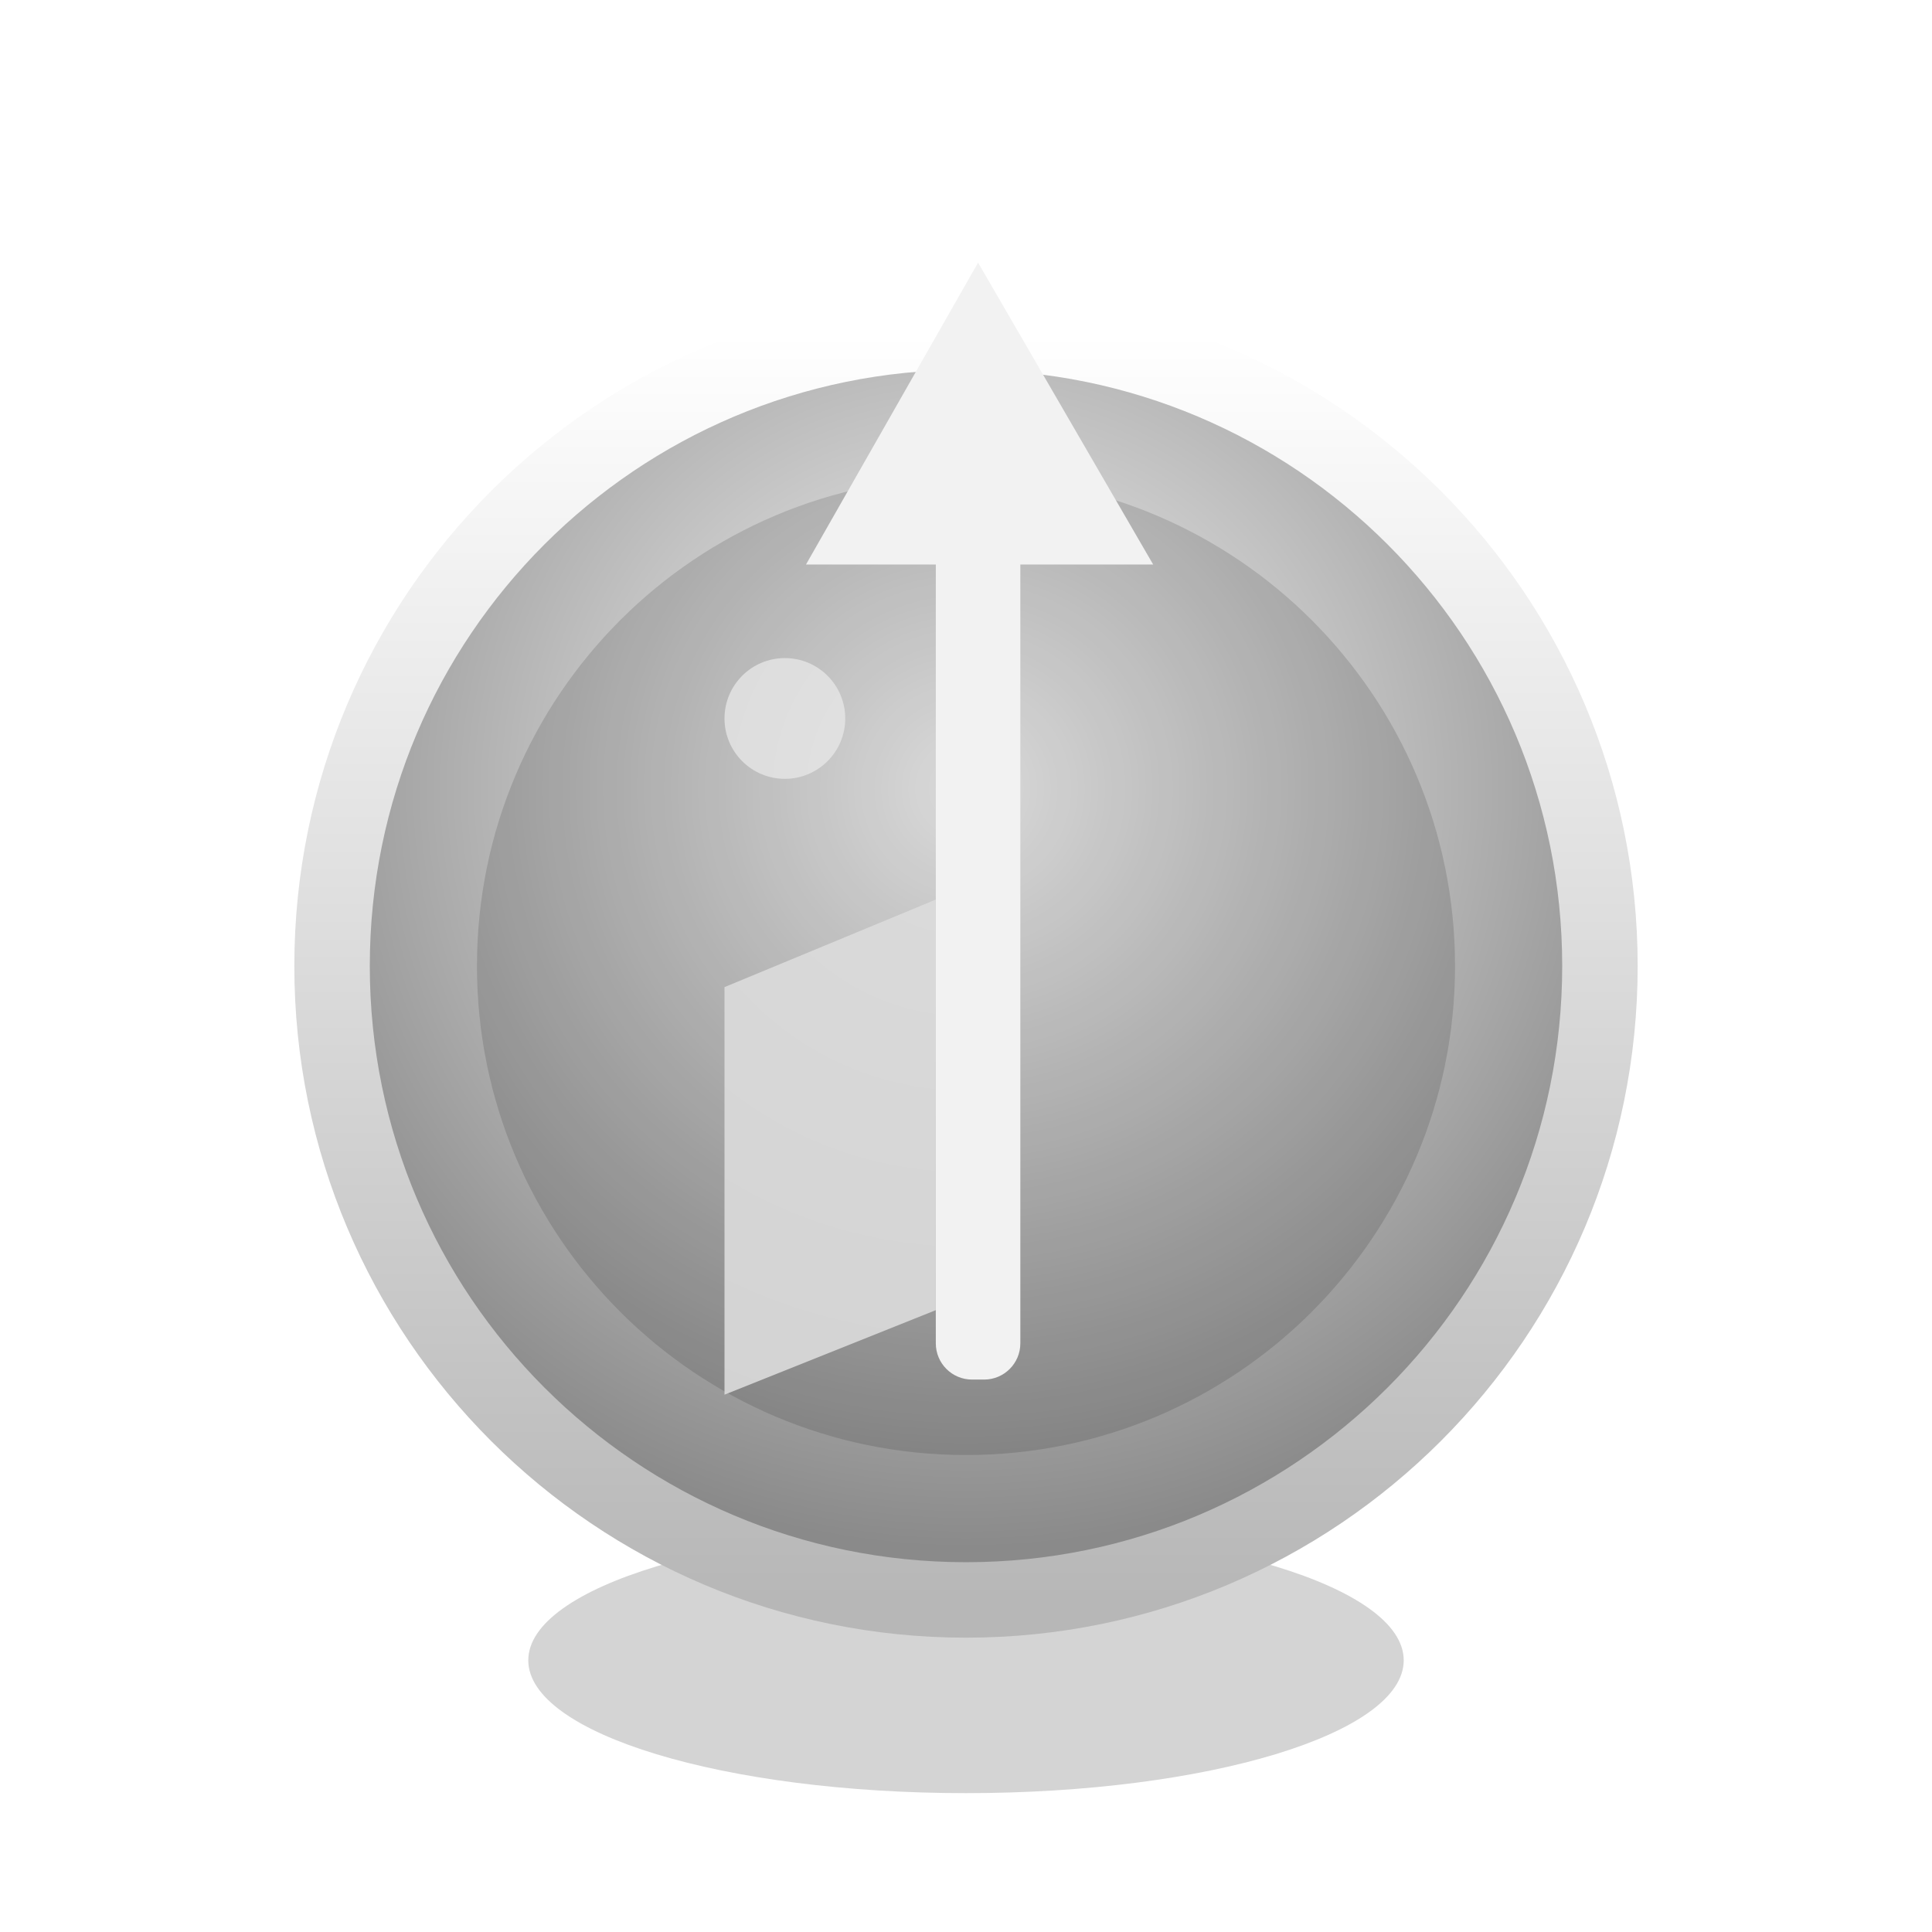
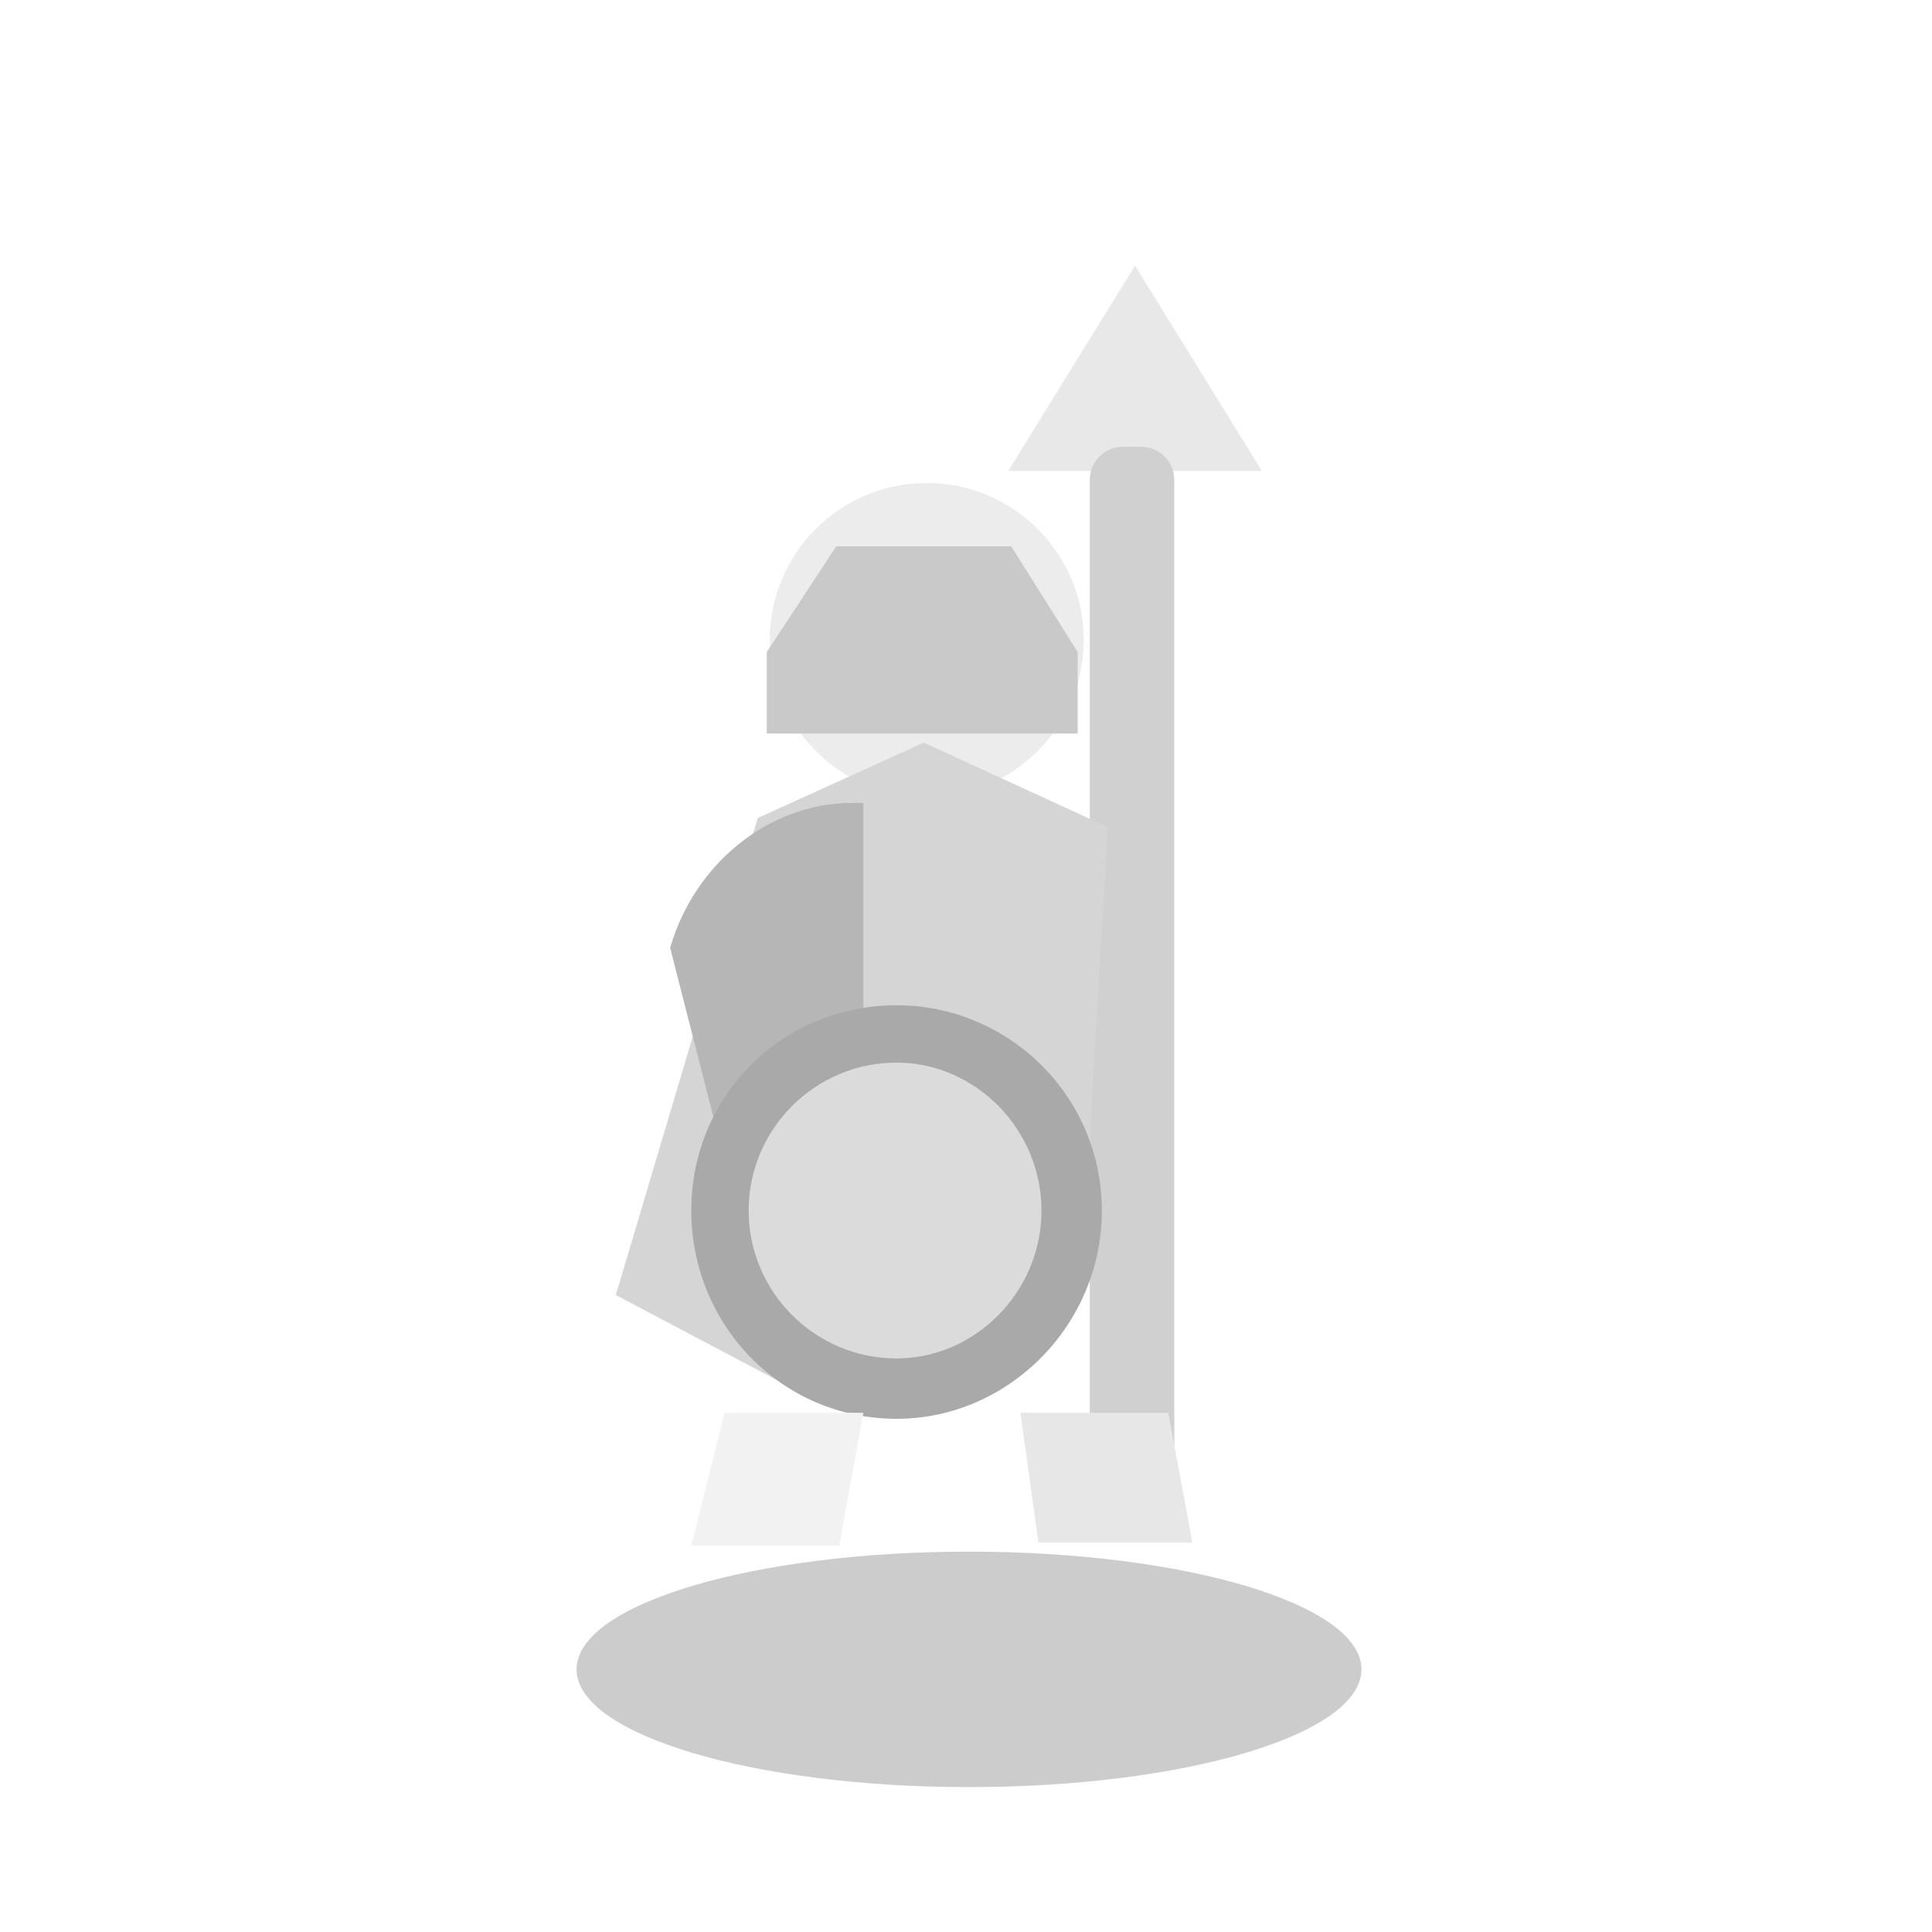
<svg xmlns="http://www.w3.org/2000/svg" width="64" height="64" viewBox="0 0 64 64">
-   <defs>
-     <radialGradient id="core" cx="50%" cy="36%" r="60%">
-       <stop offset="0%" stop-color="#FAFAFA" />
-       <stop offset="100%" stop-color="#8A8A8A" />
-     </radialGradient>
-     <linearGradient id="rim" x1="0" y1="0" x2="0" y2="1">
-       <stop offset="0%" stop-color="#FFFFFF" />
-       <stop offset="100%" stop-color="#B7B7B7" />
-     </linearGradient>
-   </defs>
-   <ellipse cx="32" cy="55" rx="14.5" ry="4.4" fill="#000000" opacity="0.17" />
-   <circle cx="32" cy="32" r="21" fill="url(#core)" stroke="url(#rim)" stroke-width="2.5" />
-   <circle cx="32" cy="32" r="16.2" fill="#000000" opacity="0.13" />
-   <rect x="31" y="15.5" width="2.8" height="30.2" rx="1.2" fill="#F2F2F2" />
-   <polygon points="32.4,8.7 38.2,18.7 26.7,18.7" fill="#F2F2F2" />
-   <path d="M24 32.7 L31 29.8 L31 43.4 L24 46.2 Z" fill="#DCDCDC" opacity="0.9" />
-   <circle cx="26" cy="23.8" r="2" fill="#E6E6E6" opacity="0.8" />
+   <ellipse cx="32.1" cy="55.3" rx="13" ry="3.9" fill="#000000" opacity="0.2" />
+   <polygon points="37.6,8.8 41.8,15.6 33.4,15.6" fill="#e8e8e8" />
+   <rect x="36.1" y="14.8" width="2.8" height="34.1" rx="1.1" fill="#d0d0d0" />
+   <circle cx="30.7" cy="21.2" r="5.2" fill="#ececec" />
+   <path d="M25.4 21.6l2.3-3.5h5.8l2.2 3.5v2.7h-10.3z" fill="#c9c9c9" />
+   <path d="M25.1 27.1l5.5-2.5l6.1 2.8l-0.9 15.3l-5.2 3h-4.9l-5.3-2.8z" fill="#d5d5d5" />
+   <path d="M22.2 31.4c0.8-2.8 3.3-4.8 6-4.8h0.4v13.8h-4.1z" fill="#b6b6b6" />
+   <path d="M22.9 40.1c0-3.8 3-6.8 6.8-6.8c3.7 0 6.8 3 6.8 6.8c0 3.8-3.1 6.9-6.8 6.9c-3.8 0-6.8-3.1-6.8-6.9z" fill="#a9a9a9" />
+   <path d="M24.8 40.1c0-2.7 2.2-4.9 4.9-4.9c2.6 0 4.8 2.2 4.8 4.9c0 2.7-2.2 4.9-4.8 4.9c-2.7 0-4.9-2.2-4.9-4.9z" fill="#dbdbdb" />
+   <path d="M24 46.8h4.6l-0.8 4.4h-4.9z" fill="#f2f2f2" />
+   <path d="M33.8 46.8h4.9l0.8 4.3h-5.1z" fill="#e7e7e7" />
</svg>
